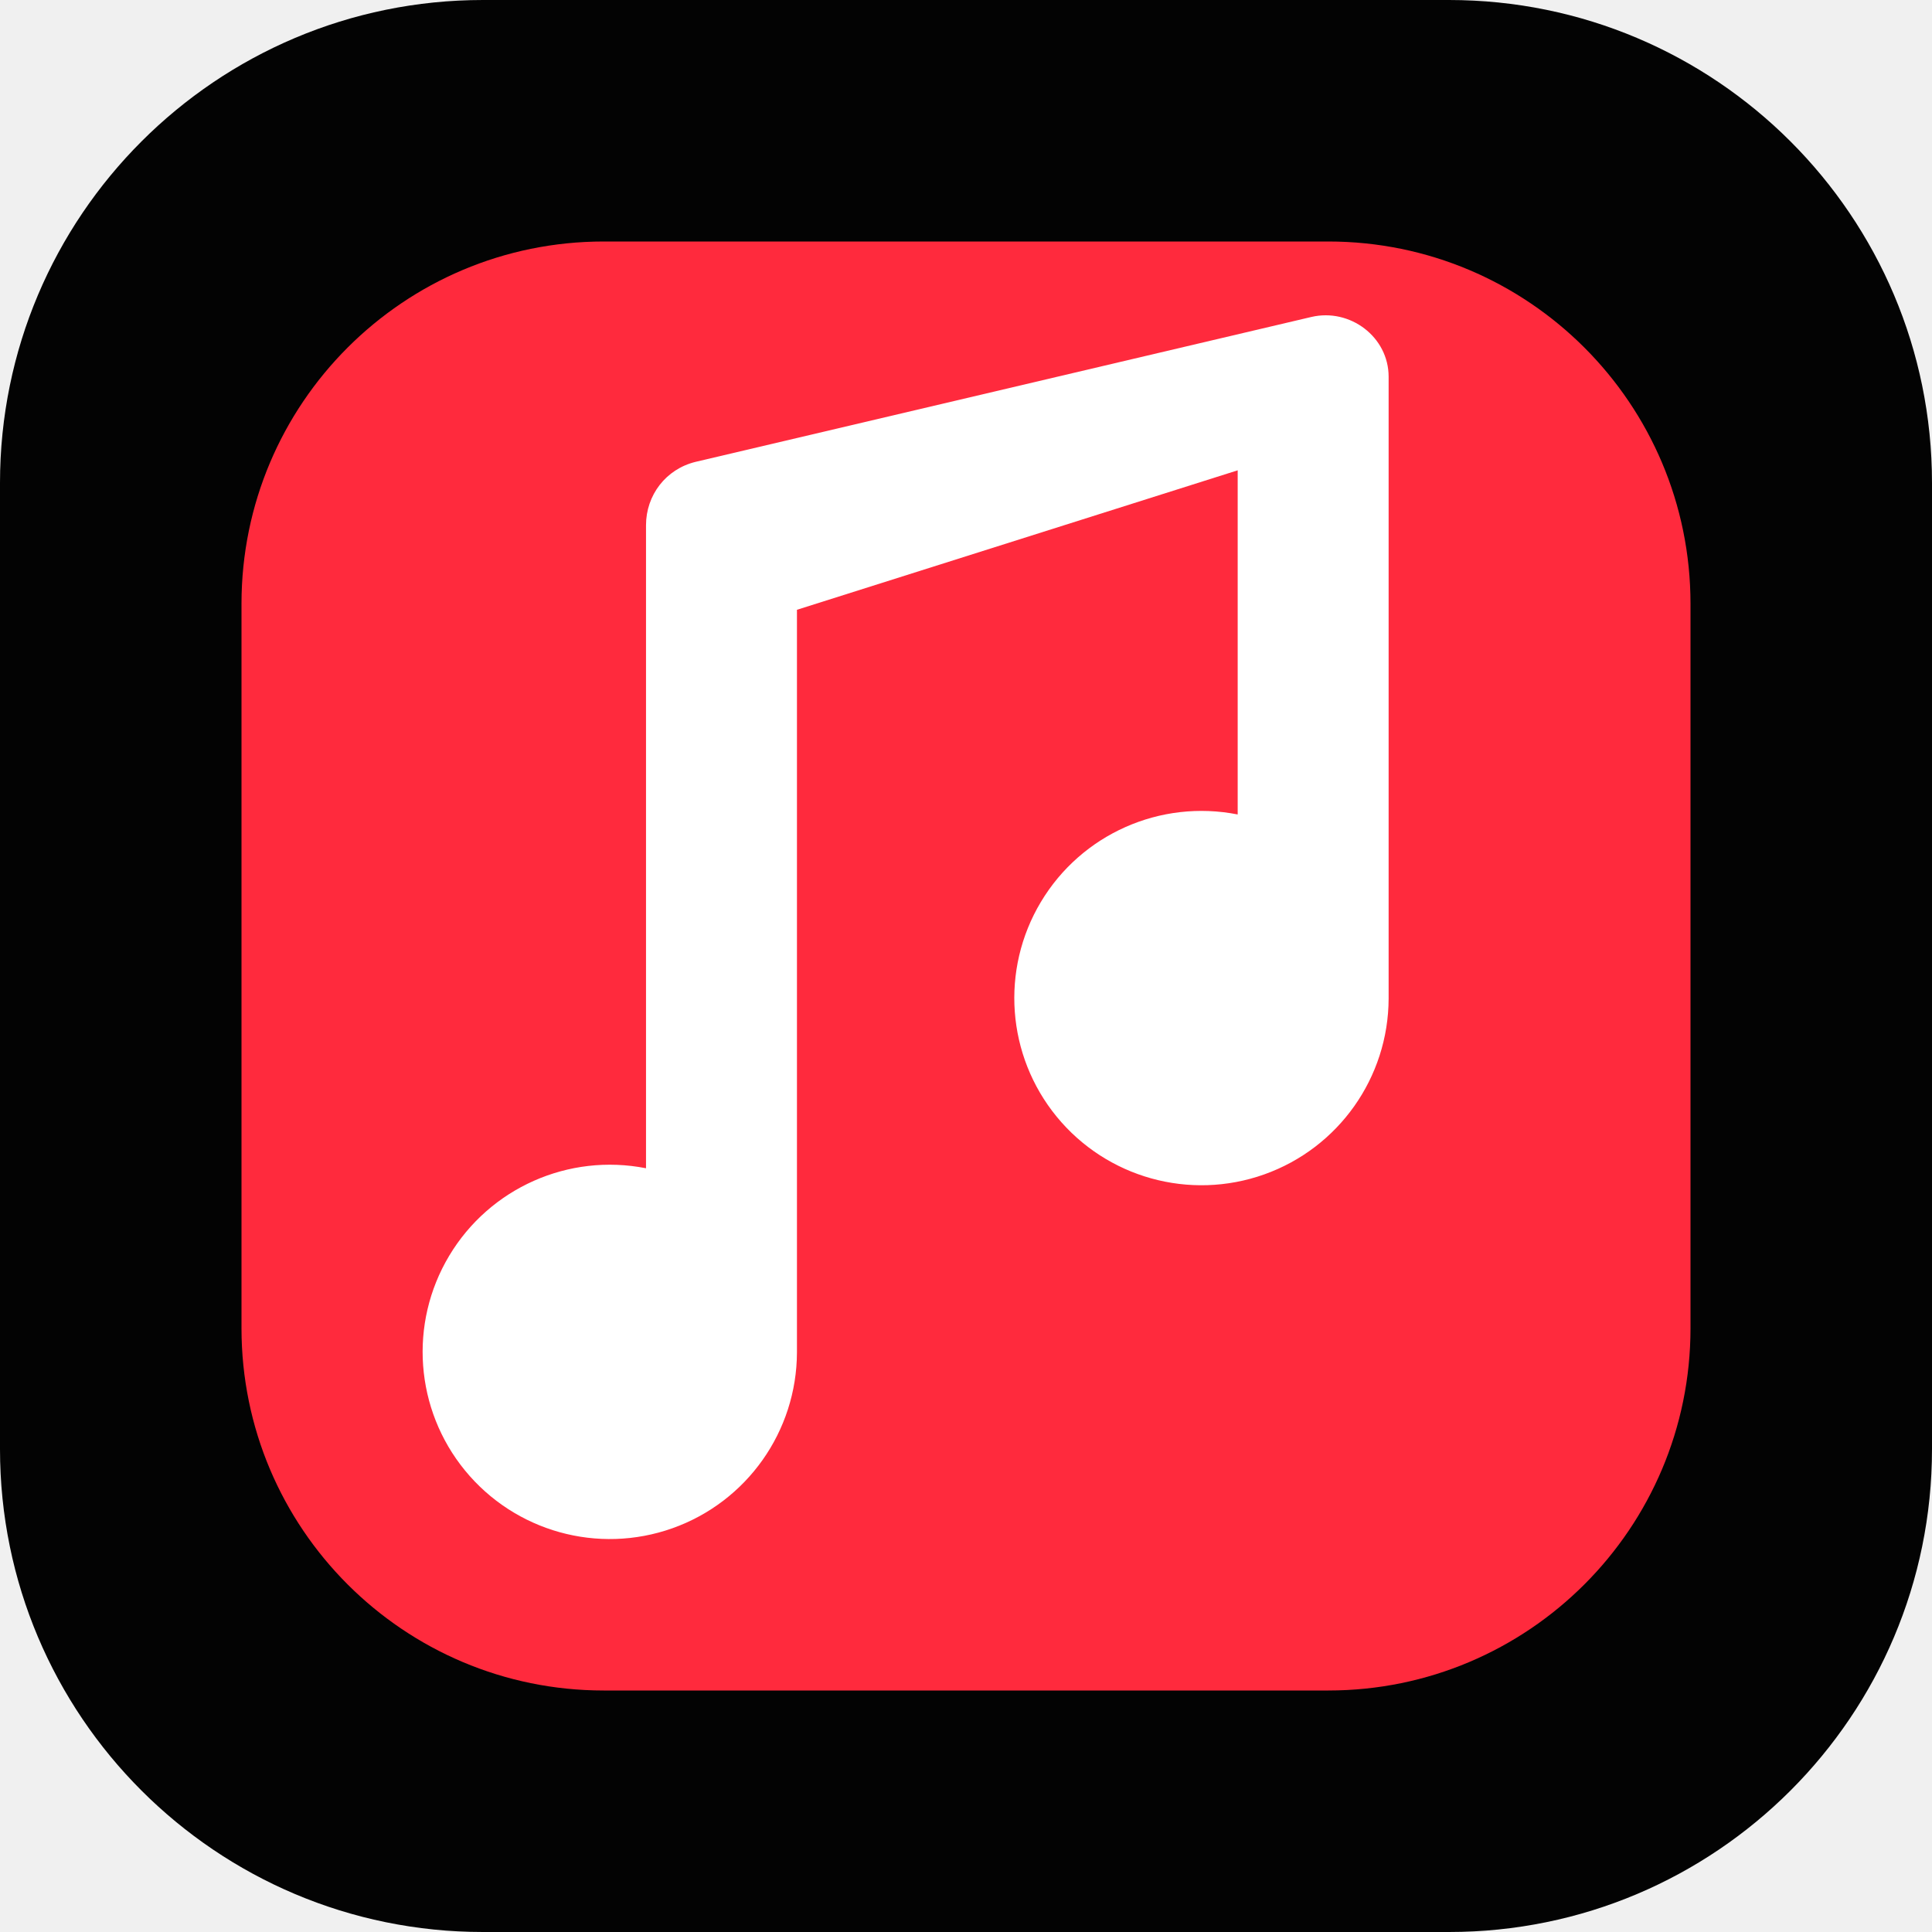
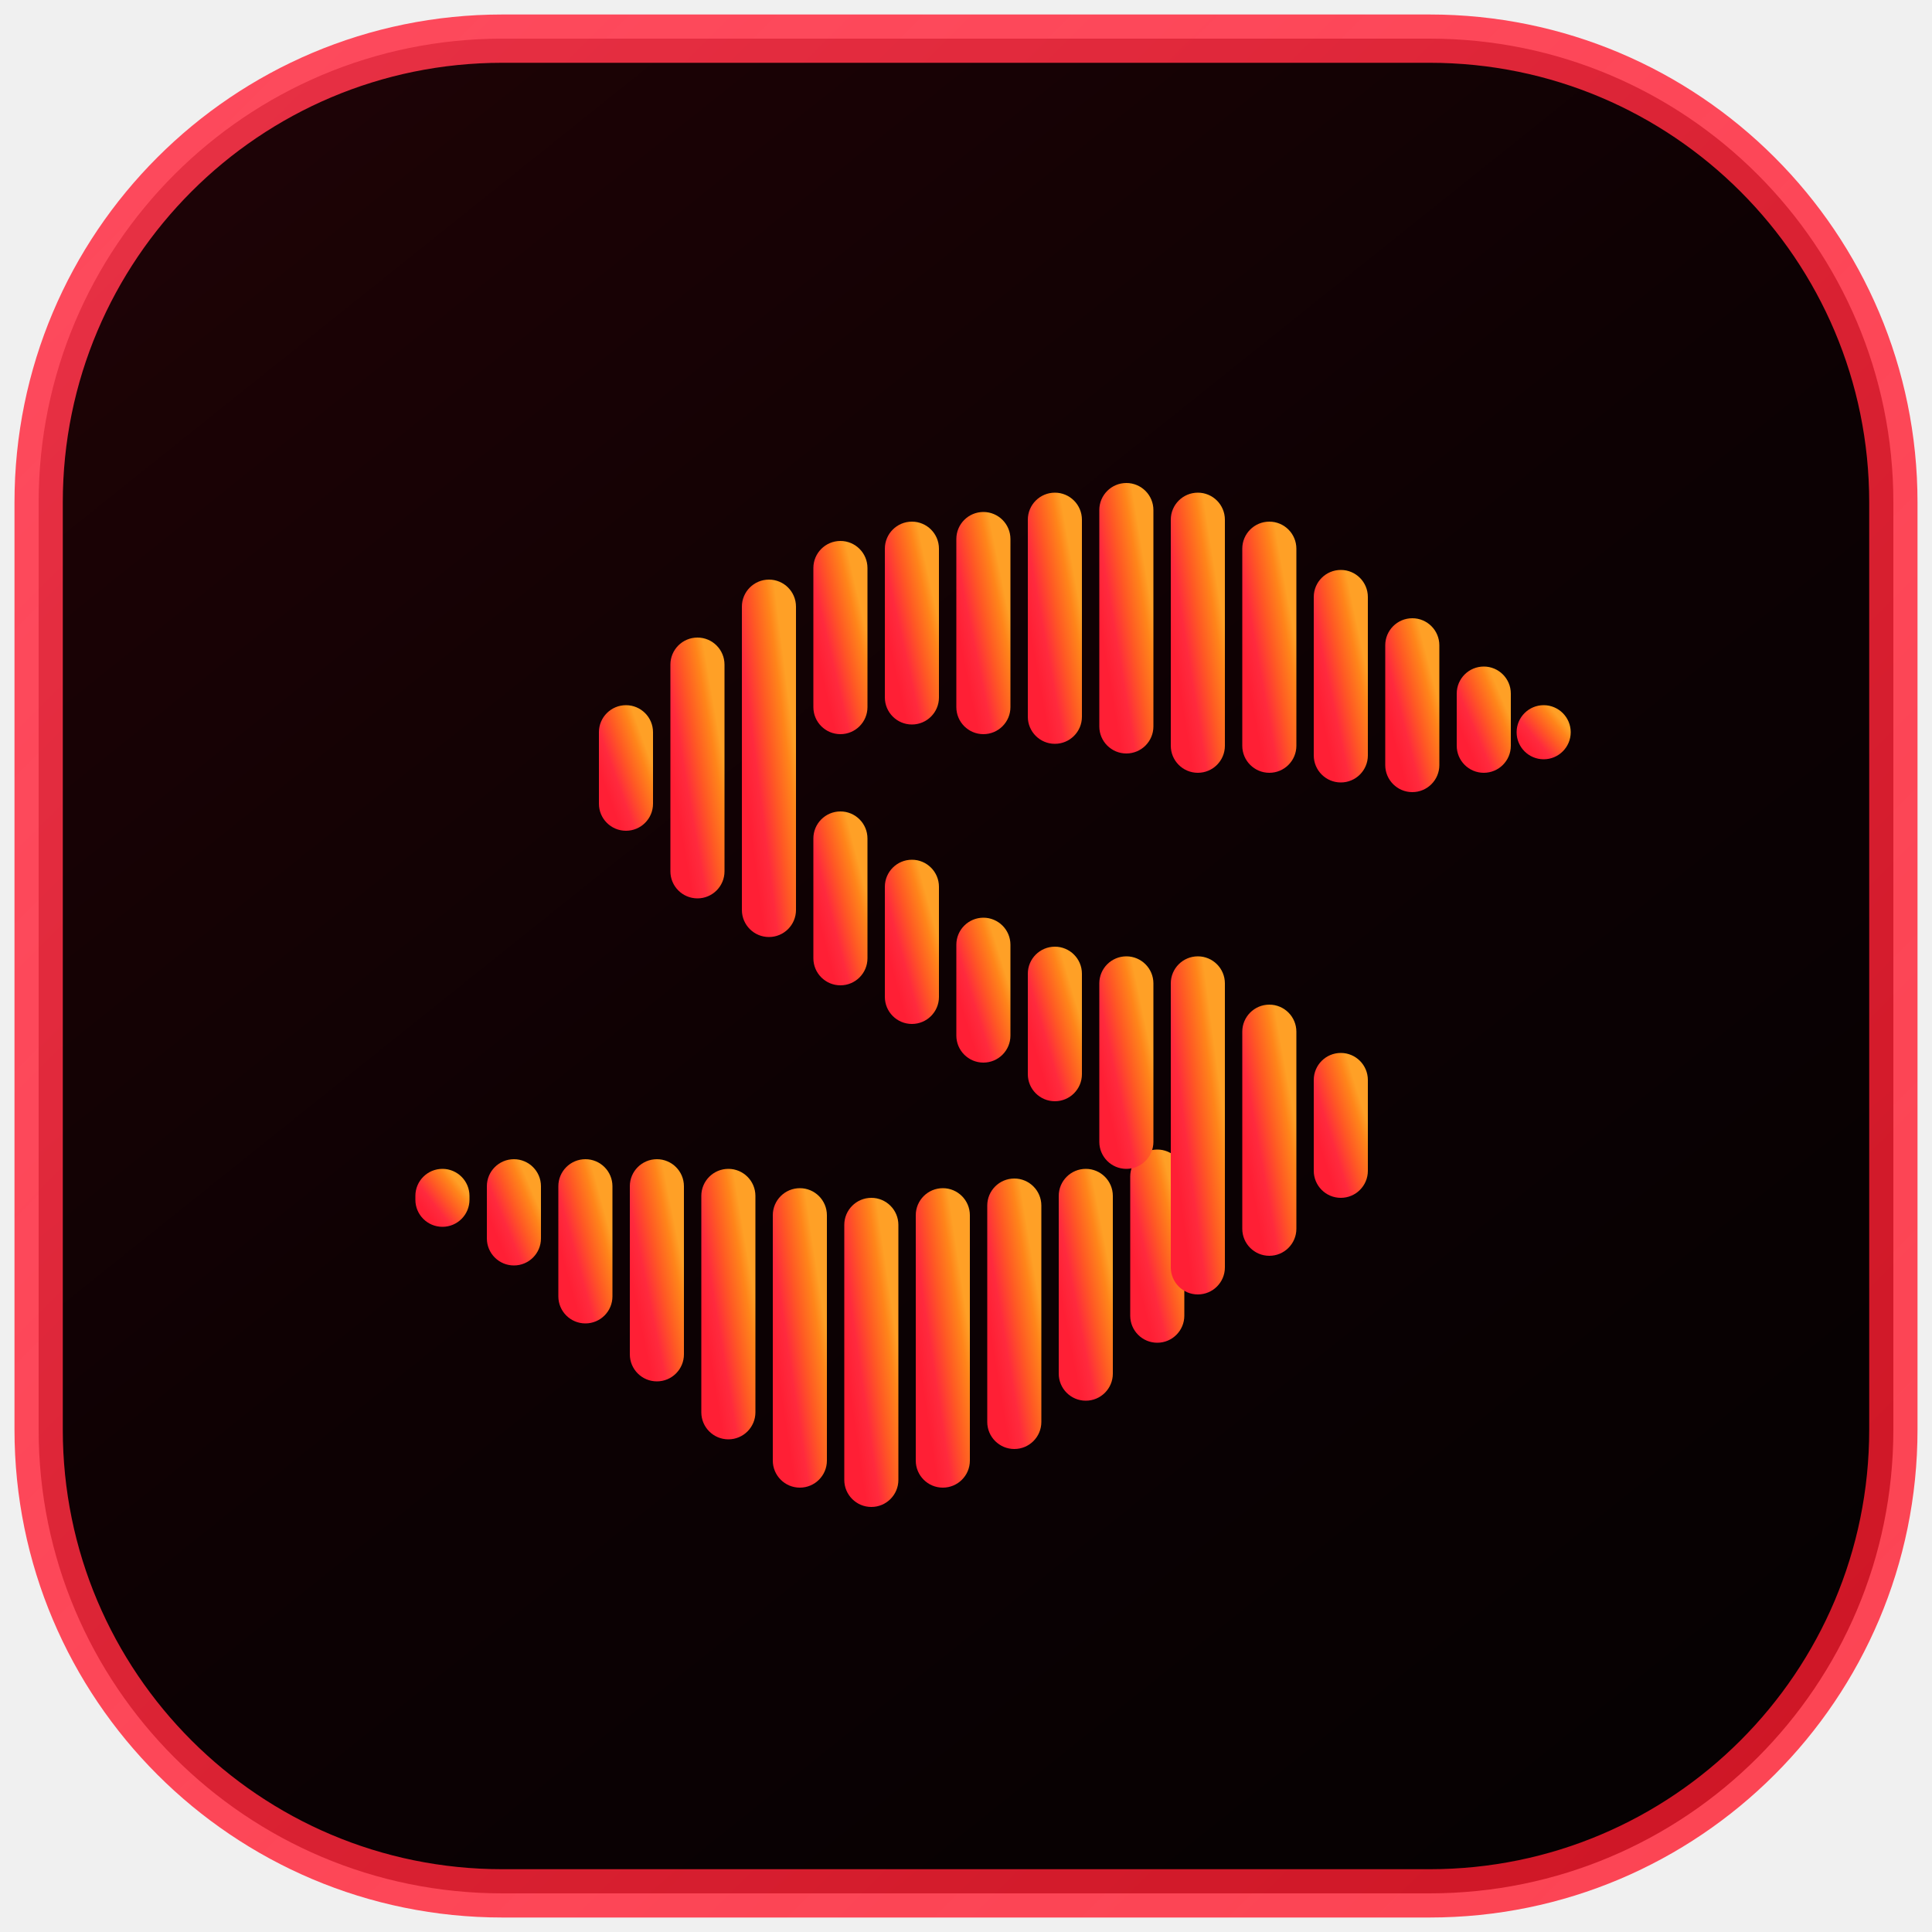
- <svg xmlns="http://www.w3.org/2000/svg" viewBox="0 0 32 32">
-   <rect width="32" height="32" rx="8" fill="#030303" />
-   <rect x="4" y="4" width="24" height="24" rx="6" fill="#FF2A3D" />
-   <path fill="#fff" d="M13.2 22.4a3.1 3.1 0 1 1-2.5-3.05V8.7c0-.5.33-.93.82-1.05l10.2-2.4c.64-.15 1.28.33 1.28.99v10.3a3.1 3.1 0 1 1-2.5-3.05v-5.7L13.2 10.1v12.3z" />
+ <svg xmlns="http://www.w3.org/2000/svg" viewBox="0 0 100 100" fill="none">
+   <defs>
+     <linearGradient id="sonaraFaviconBg" x1="10%" y1="0%" x2="90%" y2="100%">
+       <stop offset="0%" stop-color="#1f0306" />
+       <stop offset="50%" stop-color="#0d0103" />
+       <stop offset="100%" stop-color="#050102" />
+     </linearGradient>
+     <linearGradient id="sonaraFaviconBorder" x1="0%" y1="0%" x2="100%" y2="100%">
+       <stop offset="0%" stop-color="#ff384d" stop-opacity="0.9" />
+       <stop offset="100%" stop-color="#ff1a2d" stop-opacity="0.8" />
+     </linearGradient>
+     <linearGradient id="sonaraFaviconEq" x1="20%" y1="75%" x2="80%" y2="25%">
+       <stop offset="0%" stop-color="#ff1f35" />
+       <stop offset="25%" stop-color="#ff2a3d" />
+       <stop offset="55%" stop-color="#ff5924" />
+       <stop offset="85%" stop-color="#ff851a" />
+       <stop offset="100%" stop-color="#ffa026" />
+     </linearGradient>
+   </defs>
+   <rect x="2" y="2" width="96" height="96" rx="24" fill="url(#sonaraFaviconBg)" stroke="url(#sonaraFaviconBorder)" stroke-width="2.5" />
+   <g fill="url(#sonaraFaviconEq)">
+     <rect x="21.5" y="60.5" width="2.8" height="3" rx="1.4" />
+     <rect x="25.2" y="60" width="2.8" height="5.5" rx="1.4" />
+     <rect x="28.9" y="60" width="2.8" height="8.5" rx="1.4" />
+     <rect x="32.6" y="60" width="2.8" height="11.5" rx="1.4" />
+     <rect x="36.3" y="60.5" width="2.8" height="14" rx="1.4" />
+     <rect x="40" y="61.5" width="2.8" height="15.5" rx="1.4" />
+     <rect x="43.7" y="62" width="2.8" height="16" rx="1.4" />
+     <rect x="47.4" y="61.5" width="2.8" height="15.5" rx="1.4" />
+     <rect x="51.1" y="61" width="2.8" height="14" rx="1.4" />
+     <rect x="54.8" y="60.5" width="2.8" height="12" rx="1.4" />
+     <rect x="58.5" y="59.5" width="2.8" height="10" rx="1.4" />
+     <rect x="31" y="36.5" width="2.8" height="6.5" rx="1.4" />
+     <rect x="34.7" y="33" width="2.8" height="13.5" rx="1.4" />
+     <rect x="38.4" y="30" width="2.8" height="18.5" rx="1.4" />
+     <rect x="42.1" y="28" width="2.8" height="10" rx="1.4" />
+     <rect x="42.1" y="42" width="2.8" height="9" rx="1.4" />
+     <rect x="45.8" y="27" width="2.8" height="10.5" rx="1.4" />
+     <rect x="45.8" y="44.5" width="2.8" height="8.5" rx="1.4" />
+     <rect x="49.5" y="26.5" width="2.8" height="11.5" rx="1.4" />
+     <rect x="49.5" y="47.5" width="2.8" height="7.5" rx="1.4" />
+     <rect x="53.2" y="25.5" width="2.8" height="13" rx="1.4" />
+     <rect x="53.2" y="49" width="2.8" height="8" rx="1.4" />
+     <rect x="56.9" y="25" width="2.8" height="14" rx="1.4" />
+     <rect x="56.9" y="49.5" width="2.8" height="11" rx="1.4" />
+     <rect x="60.6" y="25.5" width="2.8" height="14.5" rx="1.4" />
+     <rect x="60.6" y="49.5" width="2.8" height="17.5" rx="1.4" />
+     <rect x="64.3" y="52" width="2.8" height="13" rx="1.4" />
+     <rect x="68" y="54.5" width="2.8" height="7.5" rx="1.4" />
+     <rect x="64.3" y="27" width="2.8" height="13" rx="1.4" />
+     <rect x="68" y="29.5" width="2.8" height="11" rx="1.4" />
+     <rect x="71.7" y="32" width="2.8" height="9" rx="1.4" />
+     <rect x="75.4" y="34.5" width="2.8" height="5.5" rx="1.4" />
+     <rect x="78.5" y="36.5" width="2.8" height="2.8" rx="1.4" />
+   </g>
</svg>
